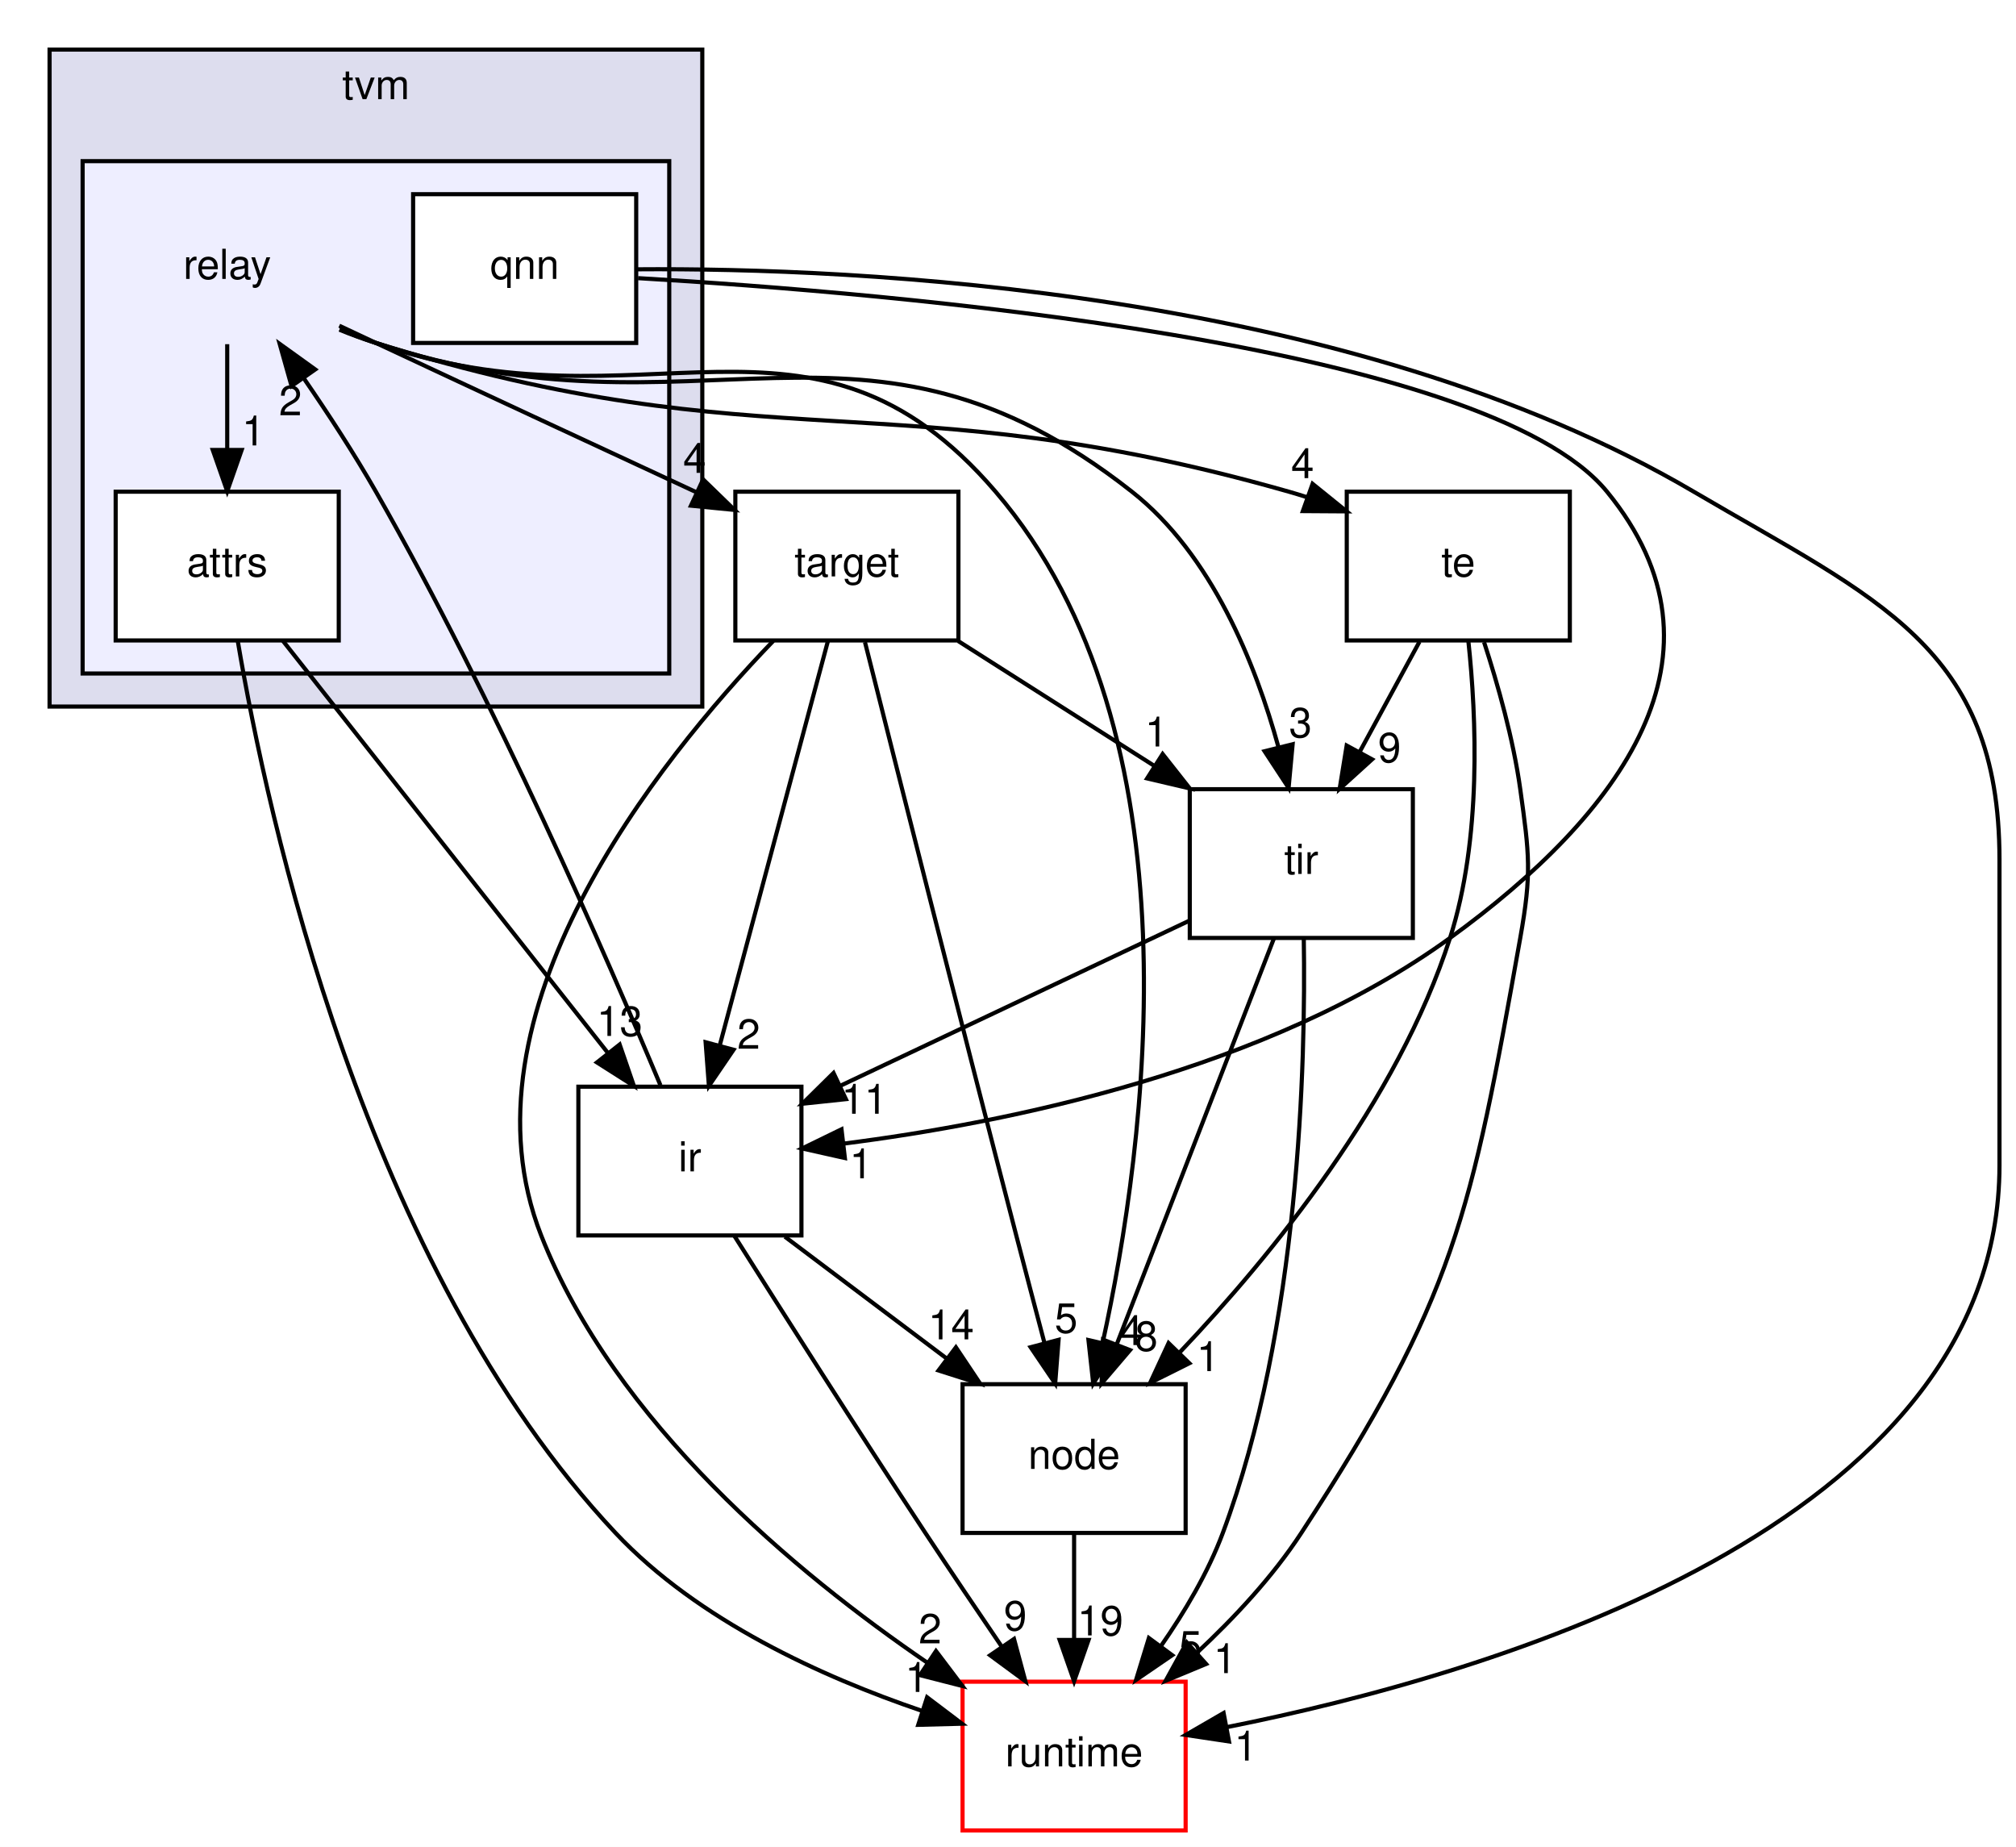
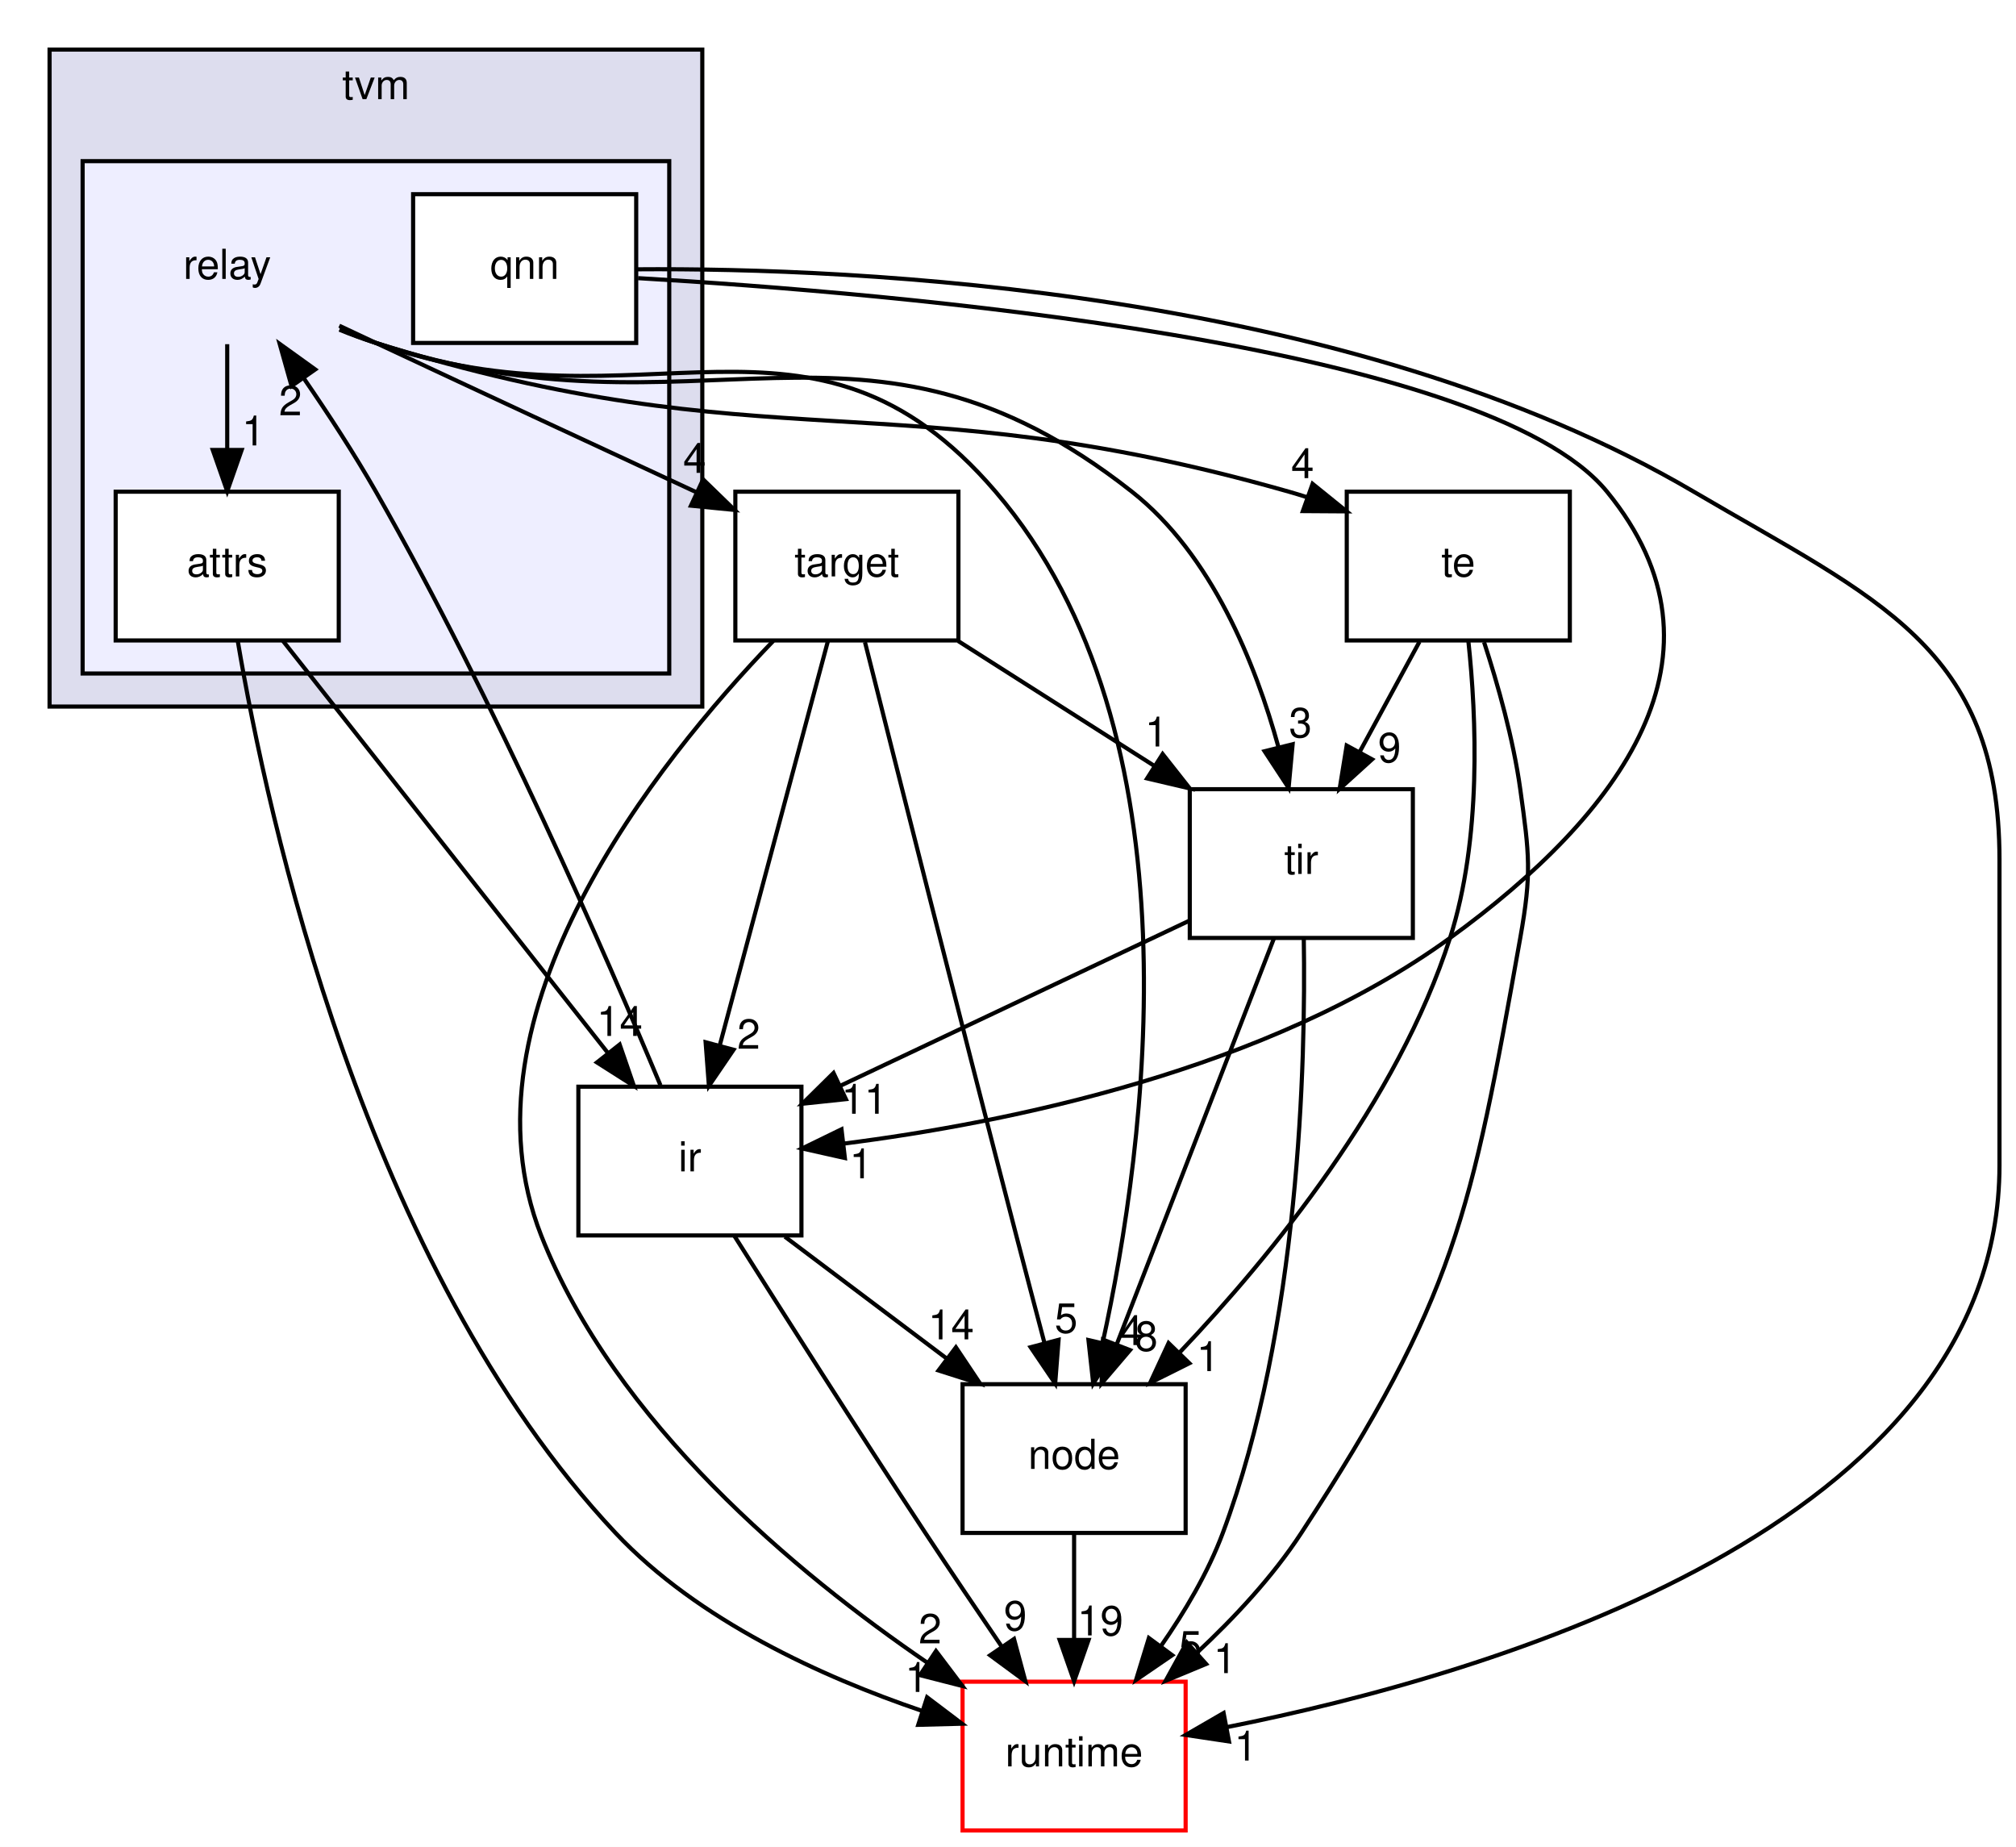
<svg xmlns="http://www.w3.org/2000/svg" xmlns:xlink="http://www.w3.org/1999/xlink" width="488pt" height="447pt" viewBox="0.00 0.00 488.00 447.00">
  <g id="graph0" class="graph" transform="scale(1 1) rotate(0) translate(4 443)">
    <polygon fill="white" stroke="none" points="-4,4 -4,-443 484,-443 484,4 -4,4" />
    <g id="clust1" class="cluster">
      <g id="a_clust1">
        <a xlink:href="dir_b4c7d8e826c599ba55146c099a14beb5.html" target="_top" xlink:title="tvm">
          <polygon fill="#ddddee" stroke="black" points="8,-272 8,-431 166,-431 166,-272 8,-272" />
          <text text-anchor="middle" x="87" y="-419" font-family="Helvetica,sans-Serif" font-size="10.00">tvm</text>
        </a>
      </g>
    </g>
    <g id="clust2" class="cluster">
      <g id="a_clust2">
        <a xlink:href="dir_63946bee875c6d52bce55e72a67a86ad.html" target="_top">
          <polygon fill="#eeeeff" stroke="black" points="16,-280 16,-404 158,-404 158,-280 16,-280" />
        </a>
      </g>
    </g>
    <g id="node1" class="node">
      <text text-anchor="middle" x="51" y="-375.5" font-family="Helvetica,sans-Serif" font-size="10.00">relay</text>
    </g>
    <g id="node2" class="node">
      <g id="a_node2">
        <a xlink:href="dir_519be2d4a83a987dbf989f1de527b870.html" target="_top" xlink:title="attrs">
          <polygon fill="white" stroke="black" points="78,-324 24,-324 24,-288 78,-288 78,-324" />
          <text text-anchor="middle" x="51" y="-303.5" font-family="Helvetica,sans-Serif" font-size="10.00">attrs</text>
        </a>
      </g>
    </g>
    <g id="edge1" class="edge">
      <path fill="none" stroke="black" d="M51,-359.697C51,-351.983 51,-342.712 51,-334.112" />
      <polygon fill="black" stroke="black" points="54.5,-334.104 51,-324.104 47.5,-334.104 54.5,-334.104" />
      <g id="a_edge1-headlabel">
        <a xlink:href="dir_000004_000011.html" target="_top" xlink:title="1">
          <text text-anchor="middle" x="57.339" y="-335.199" font-family="Helvetica,sans-Serif" font-size="10.00">1</text>
        </a>
      </g>
    </g>
    <g id="node4" class="node">
      <g id="a_node4">
        <a xlink:href="dir_f97d855a3173728370e632aa77170e34.html" target="_top" xlink:title="te">
          <polygon fill="none" stroke="black" points="376,-324 322,-324 322,-288 376,-288 376,-324" />
          <text text-anchor="middle" x="349" y="-303.5" font-family="Helvetica,sans-Serif" font-size="10.00">te</text>
        </a>
      </g>
    </g>
    <g id="edge2" class="edge">
      <path fill="none" stroke="black" d="M78.2,-363.191C81.126,-361.997 84.096,-360.903 87,-360 182.033,-330.464 212.284,-351.241 308,-324 309.436,-323.591 310.889,-323.147 312.349,-322.675" />
      <polygon fill="black" stroke="black" points="313.727,-325.9 321.966,-319.239 311.372,-319.308 313.727,-325.9" />
      <g id="a_edge2-headlabel">
        <a xlink:href="dir_000004_000021.html" target="_top" xlink:title="4">
          <text text-anchor="middle" x="311.298" y="-327.283" font-family="Helvetica,sans-Serif" font-size="10.00">4</text>
        </a>
      </g>
    </g>
    <g id="node5" class="node">
      <g id="a_node5">
        <a xlink:href="dir_5da96592f3a7c442b838b075c58254c2.html" target="_top" xlink:title="target">
          <polygon fill="none" stroke="black" points="228,-324 174,-324 174,-288 228,-288 228,-324" />
          <text text-anchor="middle" x="201" y="-303.5" font-family="Helvetica,sans-Serif" font-size="10.00">target</text>
        </a>
      </g>
    </g>
    <g id="edge3" class="edge">
      <path fill="none" stroke="black" d="M78.119,-364.173C81.114,-362.762 84.121,-361.349 87,-360 112.94,-347.845 142.247,-334.223 164.65,-323.832" />
      <polygon fill="black" stroke="black" points="166.199,-326.972 173.799,-319.591 163.254,-320.621 166.199,-326.972" />
      <g id="a_edge3-headlabel">
        <a xlink:href="dir_000004_000020.html" target="_top" xlink:title="4">
          <text text-anchor="middle" x="164.132" y="-328.56" font-family="Helvetica,sans-Serif" font-size="10.00">4</text>
        </a>
      </g>
    </g>
    <g id="node6" class="node">
      <g id="a_node6">
        <a xlink:href="dir_6cd4295f6ad5aa17e5b568d0e5b190e5.html" target="_top" xlink:title="node">
          <polygon fill="none" stroke="black" points="283,-108 229,-108 229,-72 283,-72 283,-108" />
          <text text-anchor="middle" x="256" y="-87.5" font-family="Helvetica,sans-Serif" font-size="10.00">node</text>
        </a>
      </g>
    </g>
    <g id="edge4" class="edge">
      <path fill="none" stroke="black" d="M78.273,-363.411C81.185,-362.174 84.131,-361.01 87,-360 151.672,-337.242 192.398,-376.069 237,-324 287.075,-265.542 273.383,-165.818 262.923,-118.057" />
      <polygon fill="black" stroke="black" points="266.295,-117.107 260.634,-108.152 259.475,-118.683 266.295,-117.107" />
      <g id="a_edge4-headlabel">
        <a xlink:href="dir_000004_000013.html" target="_top" xlink:title="4">
          <text text-anchor="middle" x="269.871" y="-117.47" font-family="Helvetica,sans-Serif" font-size="10.00">4</text>
        </a>
      </g>
    </g>
    <g id="node9" class="node">
      <g id="a_node9">
        <a xlink:href="dir_72c2f11201cd7636dc7624de0754daa5.html" target="_top" xlink:title="tir">
          <polygon fill="none" stroke="black" points="338,-252 284,-252 284,-216 338,-216 338,-252" />
          <text text-anchor="middle" x="311" y="-231.5" font-family="Helvetica,sans-Serif" font-size="10.00">tir</text>
        </a>
      </g>
    </g>
    <g id="edge5" class="edge">
      <path fill="none" stroke="black" d="M78.231,-363.289C81.152,-362.076 84.111,-360.95 87,-360 165.744,-334.105 204.856,-375.258 270,-324 289.355,-308.771 299.93,-282.305 305.467,-262.181" />
      <polygon fill="black" stroke="black" points="308.9,-262.879 307.923,-252.329 302.108,-261.186 308.9,-262.879" />
      <g id="a_edge5-headlabel">
        <a xlink:href="dir_000004_000008.html" target="_top" xlink:title="3">
          <text text-anchor="middle" x="310.786" y="-264.553" font-family="Helvetica,sans-Serif" font-size="10.00">3</text>
        </a>
      </g>
    </g>
    <g id="node7" class="node">
      <g id="a_node7">
        <a xlink:href="dir_404558507ed35459f0d7a6d81d8c508d.html" target="_top" xlink:title="runtime">
          <polygon fill="white" stroke="red" points="283,-36 229,-36 229,-0 283,-0 283,-36" />
          <text text-anchor="middle" x="256" y="-15.5" font-family="Helvetica,sans-Serif" font-size="10.00">runtime</text>
        </a>
      </g>
    </g>
    <g id="edge6" class="edge">
      <path fill="none" stroke="black" d="M53.569,-287.782C60.668,-245.763 84.209,-136.682 145,-72 164.963,-50.759 195.195,-37.102 219.07,-28.979" />
      <polygon fill="black" stroke="black" points="220.415,-32.223 228.864,-25.831 218.273,-25.559 220.415,-32.223" />
      <g id="a_edge6-headlabel">
        <a xlink:href="dir_000011_000009.html" target="_top" xlink:title="1">
          <text text-anchor="middle" x="217.862" y="-33.526" font-family="Helvetica,sans-Serif" font-size="10.00">1</text>
        </a>
      </g>
    </g>
    <g id="node8" class="node">
      <g id="a_node8">
        <a xlink:href="dir_dc867ff9a37cad1764f1670dc7eba6c1.html" target="_top" xlink:title="ir">
          <polygon fill="none" stroke="black" points="190,-180 136,-180 136,-144 190,-144 190,-180" />
          <text text-anchor="middle" x="163" y="-159.5" font-family="Helvetica,sans-Serif" font-size="10.00">ir</text>
        </a>
      </g>
    </g>
    <g id="edge7" class="edge">
      <path fill="none" stroke="black" d="M64.51,-287.871C84.103,-263.031 120.53,-216.846 143.17,-188.142" />
      <polygon fill="black" stroke="black" points="145.997,-190.208 149.442,-180.189 140.501,-185.873 145.997,-190.208" />
      <g id="a_edge7-headlabel">
-         <a xlink:href="dir_000011_000006.html" target="_top" xlink:title="13">
-           <text text-anchor="middle" x="146.001" y="-192.289" font-family="Helvetica,sans-Serif" font-size="10.00">13</text>
+         <a xlink:href="dir_000011_000006.html" target="_top" xlink:title="14">
+           <text text-anchor="middle" x="146.001" y="-192.289" font-family="Helvetica,sans-Serif" font-size="10.00">14</text>
        </a>
      </g>
    </g>
    <g id="node3" class="node">
      <g id="a_node3">
        <a xlink:href="dir_d523279167051dc3aad9a40981221f4d.html" target="_top" xlink:title="qnn">
          <polygon fill="white" stroke="black" points="150,-396 96,-396 96,-360 150,-360 150,-396" />
          <text text-anchor="middle" x="123" y="-375.5" font-family="Helvetica,sans-Serif" font-size="10.00">qnn</text>
        </a>
      </g>
    </g>
    <g id="edge22" class="edge">
      <path fill="none" stroke="black" d="M150.045,-377.823C202.979,-378.229 322.387,-373.119 406,-324 450.355,-297.943 480,-286.442 480,-235 480,-235 480,-235 480,-161 480,-73.549 356.706,-37.699 293.063,-25.018" />
      <polygon fill="black" stroke="black" points="293.497,-21.538 283.02,-23.111 292.191,-28.416 293.497,-21.538" />
      <g id="a_edge22-headlabel">
        <a xlink:href="dir_000007_000009.html" target="_top" xlink:title="1">
          <text text-anchor="middle" x="297.558" y="-16.92" font-family="Helvetica,sans-Serif" font-size="10.00">1</text>
        </a>
      </g>
    </g>
    <g id="edge23" class="edge">
      <path fill="none" stroke="black" d="M150.45,-375.685C211.516,-372.125 355.544,-360.011 385,-324 417.217,-284.613 388.19,-245.876 347,-216 302.906,-184.017 239.876,-171.263 200.215,-166.226" />
      <polygon fill="black" stroke="black" points="200.512,-162.737 190.173,-165.052 199.699,-169.689 200.512,-162.737" />
      <g id="a_edge23-headlabel">
        <a xlink:href="dir_000007_000006.html" target="_top" xlink:title="1">
          <text text-anchor="middle" x="204.412" y="-157.834" font-family="Helvetica,sans-Serif" font-size="10.00">1</text>
        </a>
      </g>
    </g>
    <g id="edge8" class="edge">
      <path fill="none" stroke="black" d="M351.443,-287.796C353.395,-269.513 354.685,-239.991 347,-216 334.345,-176.497 303.81,-139.137 281.592,-115.728" />
      <polygon fill="black" stroke="black" points="283.893,-113.073 274.414,-108.341 278.873,-117.952 283.893,-113.073" />
      <g id="a_edge8-headlabel">
        <a xlink:href="dir_000021_000013.html" target="_top" xlink:title="1">
          <text text-anchor="middle" x="288.434" y="-111.173" font-family="Helvetica,sans-Serif" font-size="10.00">1</text>
        </a>
      </g>
    </g>
    <g id="edge9" class="edge">
      <path fill="none" stroke="black" d="M355.238,-287.593C358.567,-277.374 362.317,-264.124 364,-252 366.199,-236.152 366.807,-231.752 364,-216 352.037,-148.86 348.276,-129.108 311,-72 304.092,-61.416 294.703,-51.367 285.64,-42.921" />
      <polygon fill="black" stroke="black" points="287.948,-40.29 278.164,-36.227 283.279,-45.505 287.948,-40.29" />
      <g id="a_edge9-headlabel">
        <a xlink:href="dir_000021_000009.html" target="_top" xlink:title="1">
          <text text-anchor="middle" x="292.52" y="-38.073" font-family="Helvetica,sans-Serif" font-size="10.00">1</text>
        </a>
      </g>
    </g>
    <g id="edge10" class="edge">
      <path fill="none" stroke="black" d="M339.607,-287.697C335.235,-279.644 329.943,-269.894 325.105,-260.982" />
      <polygon fill="black" stroke="black" points="328.132,-259.223 320.285,-252.104 321.98,-262.563 328.132,-259.223" />
      <g id="a_edge10-headlabel">
        <a xlink:href="dir_000021_000008.html" target="_top" xlink:title="9">
          <text text-anchor="middle" x="332.342" y="-258.528" font-family="Helvetica,sans-Serif" font-size="10.00">9</text>
        </a>
      </g>
    </g>
    <g id="edge11" class="edge">
      <path fill="none" stroke="black" d="M205.378,-287.595C212.822,-258.051 228.457,-196.209 242,-144 244.184,-135.58 246.594,-126.415 248.789,-118.112" />
      <polygon fill="black" stroke="black" points="252.243,-118.739 251.422,-108.176 245.477,-116.946 252.243,-118.739" />
      <g id="a_edge11-headlabel">
        <a xlink:href="dir_000020_000013.html" target="_top" xlink:title="5">
          <text text-anchor="middle" x="254.067" y="-120.44" font-family="Helvetica,sans-Serif" font-size="10.00">5</text>
        </a>
      </g>
    </g>
    <g id="edge12" class="edge">
      <path fill="none" stroke="black" d="M183.181,-287.884C155.135,-258.765 105.945,-197.534 127,-144 144.789,-98.771 188.728,-62.284 220.385,-40.658" />
      <polygon fill="black" stroke="black" points="222.568,-43.41 228.956,-34.958 218.691,-37.581 222.568,-43.41" />
      <g id="a_edge12-headlabel">
        <a xlink:href="dir_000020_000009.html" target="_top" xlink:title="2">
          <text text-anchor="middle" x="221.147" y="-45.265" font-family="Helvetica,sans-Serif" font-size="10.00">2</text>
        </a>
      </g>
    </g>
    <g id="edge13" class="edge">
      <path fill="none" stroke="black" d="M196.416,-287.871C189.911,-263.564 177.937,-218.819 170.229,-190.013" />
      <polygon fill="black" stroke="black" points="173.566,-188.945 167.6,-180.189 166.804,-190.754 173.566,-188.945" />
      <g id="a_edge13-headlabel">
        <a xlink:href="dir_000020_000006.html" target="_top" xlink:title="2">
          <text text-anchor="middle" x="177.238" y="-189.183" font-family="Helvetica,sans-Serif" font-size="10.00">2</text>
        </a>
      </g>
    </g>
    <g id="edge14" class="edge">
      <path fill="none" stroke="black" d="M227.909,-287.876C242.158,-278.808 259.846,-267.552 275.236,-257.759" />
      <polygon fill="black" stroke="black" points="277.43,-260.511 283.988,-252.19 273.672,-254.606 277.43,-260.511" />
      <g id="a_edge14-headlabel">
        <a xlink:href="dir_000020_000008.html" target="_top" xlink:title="1">
          <text text-anchor="middle" x="275.922" y="-262.337" font-family="Helvetica,sans-Serif" font-size="10.00">1</text>
        </a>
      </g>
    </g>
    <g id="edge15" class="edge">
      <path fill="none" stroke="black" d="M256,-71.697C256,-63.983 256,-54.712 256,-46.112" />
      <polygon fill="black" stroke="black" points="259.5,-46.104 256,-36.104 252.5,-46.104 259.5,-46.104" />
      <g id="a_edge15-headlabel">
        <a xlink:href="dir_000013_000009.html" target="_top" xlink:title="19">
          <text text-anchor="middle" x="262.339" y="-47.199" font-family="Helvetica,sans-Serif" font-size="10.00">19</text>
        </a>
      </g>
    </g>
    <g id="edge16" class="edge">
      <path fill="none" stroke="black" d="M155.862,-180.363C143.297,-210.365 115.819,-273.541 87,-324 81.759,-333.176 75.451,-342.84 69.588,-351.367" />
      <polygon fill="black" stroke="black" points="66.572,-349.573 63.704,-359.773 72.306,-353.588 66.572,-349.573" />
      <g id="a_edge16-headlabel">
        <a xlink:href="dir_000006_000004.html" target="_top" xlink:title="2">
          <text text-anchor="middle" x="66.307" y="-342.5" font-family="Helvetica,sans-Serif" font-size="10.00">2</text>
        </a>
      </g>
    </g>
    <g id="edge17" class="edge">
      <path fill="none" stroke="black" d="M185.989,-143.697C197.814,-134.796 212.392,-123.823 225.179,-114.199" />
      <polygon fill="black" stroke="black" points="227.391,-116.915 233.276,-108.104 223.181,-111.322 227.391,-116.915" />
      <g id="a_edge17-headlabel">
        <a xlink:href="dir_000006_000013.html" target="_top" xlink:title="14">
          <text text-anchor="middle" x="226.226" y="-118.845" font-family="Helvetica,sans-Serif" font-size="10.00">14</text>
        </a>
      </g>
    </g>
    <g id="edge18" class="edge">
      <path fill="none" stroke="black" d="M173.791,-143.85C185.154,-125.862 203.632,-96.812 220,-72 225.972,-62.947 232.617,-53.102 238.556,-44.382" />
      <polygon fill="black" stroke="black" points="241.458,-46.338 244.209,-36.107 235.678,-42.39 241.458,-46.338" />
      <g id="a_edge18-headlabel">
        <a xlink:href="dir_000006_000009.html" target="_top" xlink:title="9">
          <text text-anchor="middle" x="241.775" y="-48.408" font-family="Helvetica,sans-Serif" font-size="10.00">9</text>
        </a>
      </g>
    </g>
    <g id="edge19" class="edge">
      <path fill="none" stroke="black" d="M304.366,-215.871C294.909,-191.457 277.468,-146.426 266.316,-117.635" />
      <polygon fill="black" stroke="black" points="269.533,-116.25 262.658,-108.189 263.006,-118.778 269.533,-116.25" />
      <g id="a_edge19-headlabel">
        <a xlink:href="dir_000008_000013.html" target="_top" xlink:title="8">
          <text text-anchor="middle" x="273.479" y="-116.077" font-family="Helvetica,sans-Serif" font-size="10.00">8</text>
        </a>
      </g>
    </g>
    <g id="edge20" class="edge">
      <path fill="none" stroke="black" d="M311.598,-215.93C312.088,-185.842 310.593,-121.84 292,-72 288.422,-62.409 282.764,-52.864 276.984,-44.572" />
      <polygon fill="black" stroke="black" points="279.743,-42.416 270.998,-36.434 274.104,-46.564 279.743,-42.416" />
      <g id="a_edge20-headlabel">
        <a xlink:href="dir_000008_000009.html" target="_top" xlink:title="5">
          <text text-anchor="middle" x="284.16" y="-41.129" font-family="Helvetica,sans-Serif" font-size="10.00">5</text>
        </a>
      </g>
    </g>
    <g id="edge21" class="edge">
      <path fill="none" stroke="black" d="M283.855,-220.161C260.146,-208.947 225.536,-192.578 199.424,-180.227" />
      <polygon fill="black" stroke="black" points="200.76,-176.988 190.224,-175.876 197.767,-183.316 200.76,-176.988" />
      <g id="a_edge21-headlabel">
        <a xlink:href="dir_000008_000006.html" target="_top" xlink:title="11">
          <text text-anchor="middle" x="205.223" y="-173.458" font-family="Helvetica,sans-Serif" font-size="10.00">11</text>
        </a>
      </g>
    </g>
  </g>
</svg>
